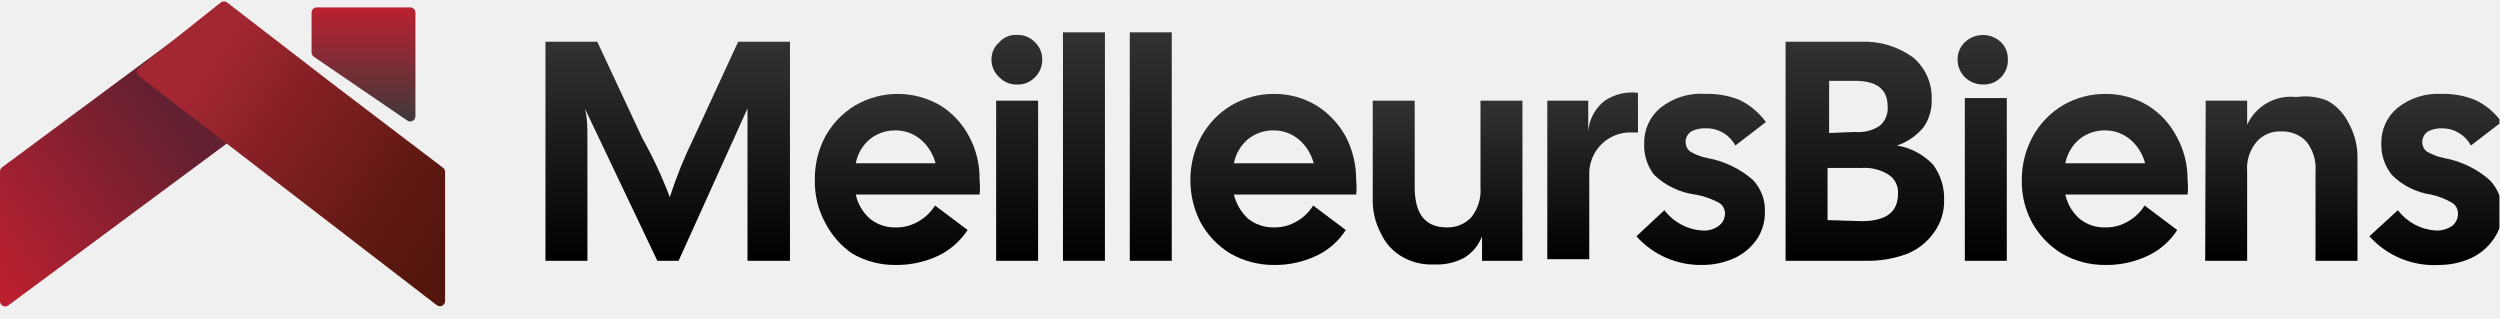
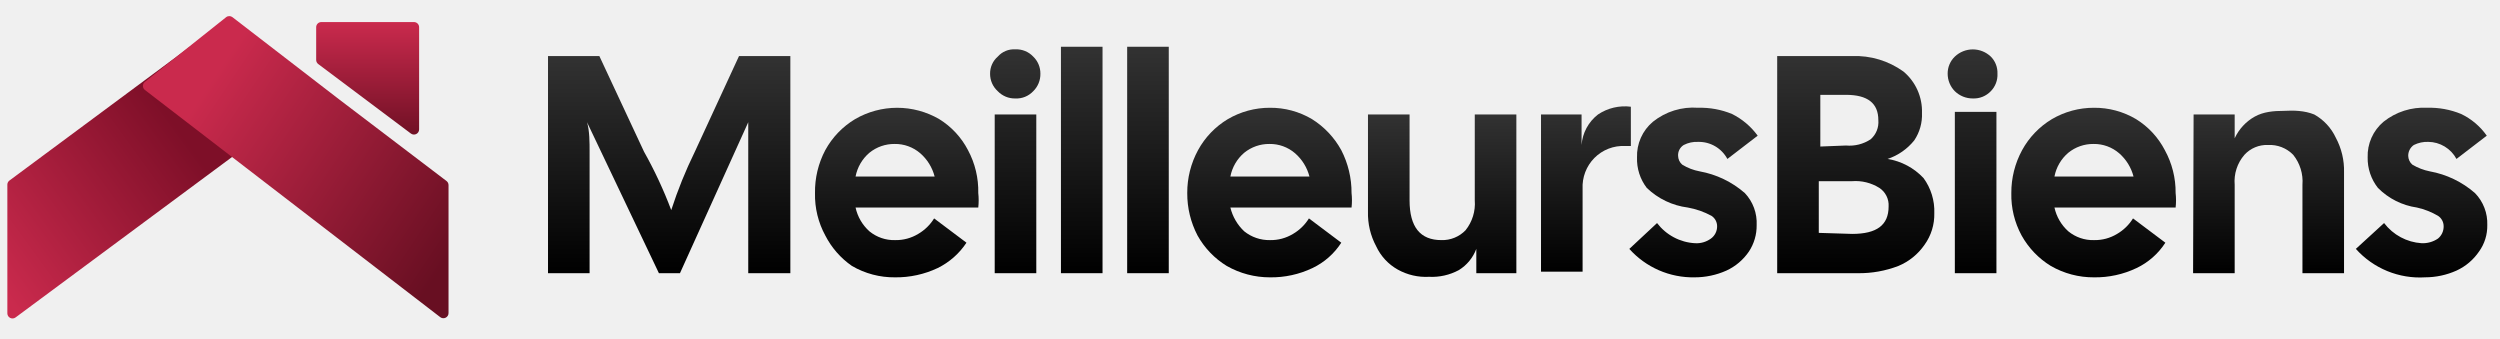
- <svg xmlns="http://www.w3.org/2000/svg" width="337" height="43" viewBox="0 0 337 43" fill="none">
-   <g clip-path="url(#clip0_48_53)">
-     <path d="M73.529 5.624H80.512L86.587 18.631C88.02 21.18 89.257 23.836 90.288 26.576C91.169 23.854 92.242 21.198 93.5 18.631L99.505 5.624H106.488V35.153H100.762V23.201C100.762 21.302 100.762 19.685 100.762 18.49C100.762 17.295 100.762 16.029 100.762 14.623L91.475 35.153H88.612L78.836 14.623C79.185 15.792 79.185 17.381 79.185 18.631C79.185 19.881 79.185 21.302 79.185 23.201V35.153H73.529V5.624Z" fill="url(#paint0_linear_48_53)" />
-     <path d="M114.868 34.171C113.335 33.112 112.088 31.686 111.237 30.023C110.276 28.258 109.795 26.269 109.84 24.257C109.808 22.224 110.289 20.217 111.237 18.422C112.19 16.677 113.588 15.221 115.287 14.203C117.028 13.191 119.002 12.658 121.013 12.658C123.023 12.658 124.998 13.191 126.739 14.203C128.397 15.227 129.748 16.685 130.649 18.422C131.609 20.212 132.09 22.223 132.045 24.257C132.118 24.912 132.118 25.572 132.045 26.226H115.357C115.629 27.478 116.289 28.61 117.242 29.46C118.226 30.266 119.465 30.69 120.733 30.655C121.839 30.678 122.928 30.386 123.876 29.812C124.758 29.298 125.501 28.574 126.04 27.702L130.439 31.007C129.463 32.485 128.113 33.674 126.529 34.452C124.717 35.309 122.735 35.742 120.733 35.718C118.676 35.742 116.649 35.208 114.868 34.171ZM126.11 22.007C125.793 20.777 125.111 19.674 124.155 18.843C123.184 18.007 121.942 17.556 120.663 17.578C119.42 17.566 118.211 17.988 117.242 18.773C116.264 19.602 115.599 20.744 115.357 22.007H126.11Z" fill="url(#paint1_linear_48_53)" />
-     <path d="M134.699 5.696C134.994 5.361 135.362 5.099 135.773 4.928C136.184 4.758 136.629 4.684 137.073 4.712C137.527 4.688 137.98 4.764 138.402 4.934C138.824 5.104 139.204 5.364 139.517 5.696C139.829 5.995 140.077 6.355 140.245 6.754C140.413 7.153 140.498 7.583 140.494 8.016C140.504 8.461 140.421 8.903 140.253 9.314C140.085 9.725 139.834 10.098 139.517 10.407C139.204 10.739 138.824 10.999 138.402 11.169C137.98 11.339 137.527 11.415 137.073 11.391C136.631 11.4 136.192 11.318 135.784 11.148C135.375 10.979 135.006 10.726 134.699 10.407C134.365 10.106 134.099 9.738 133.918 9.325C133.738 8.913 133.647 8.467 133.651 8.016C133.648 7.576 133.739 7.14 133.92 6.74C134.101 6.339 134.367 5.983 134.699 5.696ZM134.28 13.571H139.936V35.156H134.28V13.571Z" fill="url(#paint2_linear_48_53)" />
-     <path d="M143.288 4.358H148.944V35.154H143.288V4.358Z" fill="url(#paint3_linear_48_53)" />
-     <path d="M152.295 4.358H157.952V35.154H152.295V4.358Z" fill="url(#paint4_linear_48_53)" />
-     <path d="M165.842 34.171C164.182 33.157 162.811 31.728 161.862 30.023C160.934 28.245 160.454 26.265 160.466 24.257C160.455 22.218 160.96 20.21 161.932 18.422C162.885 16.677 164.283 15.221 165.982 14.203C167.72 13.184 169.697 12.65 171.708 12.656C173.721 12.64 175.7 13.174 177.434 14.203C179.097 15.243 180.467 16.696 181.414 18.422C182.343 20.224 182.822 22.227 182.811 24.257C182.883 24.912 182.883 25.572 182.811 26.226H166.331C166.632 27.466 167.288 28.591 168.216 29.46C169.207 30.255 170.441 30.678 171.708 30.655C172.813 30.678 173.903 30.386 174.85 29.812C175.733 29.298 176.476 28.574 177.015 27.702L181.414 31.007C180.454 32.499 179.1 33.692 177.504 34.452C175.694 35.316 173.711 35.749 171.708 35.718C169.653 35.722 167.632 35.189 165.842 34.171ZM177.085 22.007C176.767 20.777 176.085 19.674 175.129 18.843C174.158 18.007 172.916 17.557 171.638 17.578C170.395 17.566 169.185 17.988 168.216 18.773C167.239 19.602 166.574 20.744 166.331 22.007H177.085Z" fill="url(#paint5_linear_48_53)" />
-     <path d="M189.095 34.662C187.811 33.944 186.785 32.837 186.162 31.498C185.385 30.053 185 28.429 185.045 26.787V13.569H190.701V25.24C190.701 28.896 192.168 30.654 195.03 30.654C195.64 30.672 196.246 30.563 196.811 30.333C197.376 30.103 197.887 29.757 198.312 29.318C199.234 28.171 199.684 26.711 199.569 25.24V13.569H205.225V35.154H199.779V31.849C199.328 33.049 198.493 34.064 197.405 34.732C196.162 35.402 194.762 35.718 193.355 35.646C191.871 35.728 190.395 35.387 189.095 34.662Z" fill="url(#paint6_linear_48_53)" />
-     <path d="M208.577 13.569H214.094V17.717C214.155 16.906 214.385 16.117 214.77 15.402C215.155 14.688 215.686 14.063 216.328 13.569C217.643 12.688 219.23 12.313 220.797 12.514V17.858H220.029C219.258 17.817 218.486 17.941 217.765 18.22C217.043 18.499 216.388 18.927 215.842 19.477C215.295 20.027 214.87 20.687 214.593 21.413C214.316 22.14 214.193 22.917 214.233 23.694V34.943H208.577V13.569Z" fill="url(#paint7_linear_48_53)" />
-     <path d="M220.588 31.851L224.358 28.335C224.972 29.141 225.752 29.803 226.644 30.276C227.536 30.75 228.519 31.023 229.526 31.077C230.298 31.124 231.063 30.901 231.69 30.444C231.955 30.252 232.169 29.998 232.315 29.704C232.461 29.41 232.534 29.085 232.528 28.757C232.526 28.477 232.455 28.201 232.321 27.956C232.187 27.71 231.994 27.503 231.76 27.351C230.756 26.807 229.671 26.427 228.548 26.226C226.449 25.962 224.491 25.026 222.962 23.554C222.051 22.37 221.582 20.902 221.635 19.406C221.605 18.485 221.784 17.568 222.159 16.728C222.534 15.887 223.096 15.143 223.8 14.555C225.537 13.164 227.732 12.486 229.945 12.656C231.523 12.611 233.092 12.898 234.553 13.5C235.936 14.186 237.134 15.2 238.045 16.453L233.925 19.617C233.539 18.898 232.962 18.301 232.26 17.891C231.557 17.482 230.756 17.276 229.945 17.297C229.267 17.261 228.593 17.406 227.989 17.718C227.74 17.871 227.537 18.089 227.402 18.349C227.267 18.609 227.204 18.902 227.221 19.195C227.226 19.422 227.278 19.647 227.374 19.853C227.47 20.058 227.609 20.242 227.78 20.39C228.509 20.838 229.314 21.148 230.154 21.304C232.429 21.714 234.552 22.734 236.299 24.257C236.846 24.837 237.27 25.522 237.546 26.271C237.822 27.02 237.944 27.818 237.905 28.616C237.922 29.89 237.557 31.14 236.858 32.202C236.088 33.335 235.026 34.235 233.785 34.803C232.422 35.411 230.947 35.722 229.456 35.718C227.789 35.749 226.135 35.42 224.605 34.753C223.075 34.086 221.705 33.096 220.588 31.851Z" fill="url(#paint8_linear_48_53)" />
-     <path d="M240.698 5.625H250.893C253.389 5.528 255.846 6.27 257.876 7.734C258.692 8.418 259.343 9.28 259.778 10.254C260.214 11.229 260.423 12.291 260.39 13.359C260.446 14.682 260.079 15.988 259.343 17.085C258.399 18.263 257.138 19.142 255.712 19.617C257.581 19.918 259.3 20.832 260.6 22.218C261.611 23.599 262.128 25.284 262.066 26.999C262.101 28.536 261.635 30.043 260.739 31.288C259.851 32.573 258.615 33.574 257.178 34.171C255.417 34.846 253.546 35.18 251.662 35.155H240.698V5.625ZM250.055 17.789C251.235 17.897 252.417 17.6 253.407 16.945C253.773 16.625 254.059 16.223 254.241 15.771C254.423 15.319 254.496 14.829 254.455 14.343C254.455 12.023 252.988 10.898 250.055 10.898H246.564V17.929L250.055 17.789ZM250.893 29.811C254.245 29.811 255.851 28.616 255.851 26.085C255.883 25.589 255.783 25.093 255.562 24.649C255.341 24.204 255.007 23.826 254.594 23.554C253.488 22.862 252.192 22.542 250.893 22.64H246.355V29.671L250.893 29.811Z" fill="url(#paint9_linear_48_53)" />
-     <path d="M264.859 5.695C265.52 5.067 266.394 4.718 267.303 4.718C268.212 4.718 269.086 5.067 269.747 5.695C270.05 5.997 270.287 6.36 270.443 6.759C270.599 7.159 270.671 7.586 270.655 8.015C270.677 8.456 270.608 8.896 270.451 9.307C270.295 9.719 270.055 10.093 269.747 10.406C269.432 10.735 269.051 10.992 268.63 11.162C268.208 11.332 267.756 11.409 267.303 11.39C266.392 11.396 265.515 11.043 264.859 10.406C264.548 10.092 264.301 9.719 264.134 9.309C263.966 8.899 263.88 8.459 263.881 8.015C263.878 7.582 263.962 7.152 264.131 6.753C264.299 6.354 264.547 5.994 264.859 5.695ZM264.859 13.218H270.515V35.155H264.859V13.218Z" fill="url(#paint10_linear_48_53)" />
-     <path d="M277.917 34.171C276.257 33.157 274.885 31.728 273.937 30.023C272.976 28.258 272.495 26.269 272.54 24.257C272.529 22.218 273.034 20.21 274.006 18.422C274.959 16.677 276.358 15.221 278.056 14.203C279.795 13.184 281.771 12.65 283.782 12.656C285.795 12.64 287.774 13.174 289.508 14.203C291.167 15.227 292.518 16.685 293.419 18.422C294.4 20.207 294.905 22.217 294.885 24.257C294.957 24.912 294.957 25.572 294.885 26.226H278.406C278.678 27.478 279.338 28.61 280.291 29.46C281.275 30.266 282.514 30.69 283.782 30.655C284.888 30.678 285.977 30.386 286.925 29.812C287.807 29.298 288.551 28.574 289.089 27.702L293.489 31.007C292.529 32.499 291.174 33.692 289.578 34.452C287.768 35.316 285.785 35.749 283.782 35.718C281.726 35.732 279.702 35.198 277.917 34.171ZM289.159 22.007C288.842 20.777 288.16 19.674 287.204 18.843C286.233 18.007 284.991 17.557 283.713 17.578C282.469 17.566 281.26 17.988 280.291 18.773C279.314 19.602 278.648 20.744 278.406 22.007H289.159Z" fill="url(#paint11_linear_48_53)" />
-     <path d="M297.329 13.57H302.916V16.804C303.493 15.561 304.444 14.531 305.635 13.863C306.826 13.194 308.195 12.919 309.549 13.078C310.965 12.867 312.41 13.036 313.739 13.57C315.023 14.288 316.049 15.395 316.672 16.734C317.449 18.178 317.834 19.803 317.789 21.445V35.155H312.133V23.132C312.248 21.661 311.798 20.201 310.876 19.054C310.432 18.6 309.898 18.247 309.308 18.016C308.718 17.786 308.086 17.684 307.454 17.718C306.855 17.692 306.257 17.798 305.702 18.029C305.147 18.259 304.649 18.609 304.242 19.054C303.76 19.609 303.394 20.256 303.166 20.957C302.938 21.658 302.853 22.397 302.916 23.132V35.155H297.26L297.329 13.57Z" fill="url(#paint12_linear_48_53)" />
-     <path d="M319.395 31.849L323.235 28.334C323.841 29.131 324.61 29.788 325.489 30.261C326.368 30.734 327.338 31.012 328.333 31.076C329.126 31.112 329.909 30.89 330.567 30.443C330.815 30.24 331.012 29.982 331.146 29.689C331.279 29.397 331.344 29.077 331.335 28.756C331.333 28.476 331.262 28.2 331.128 27.955C330.994 27.709 330.801 27.501 330.567 27.35C329.676 26.828 328.711 26.449 327.704 26.225C325.694 25.937 323.832 25 322.397 23.553C321.467 22.376 320.973 20.909 321.001 19.405C320.971 18.483 321.15 17.567 321.525 16.727C321.9 15.886 322.461 15.142 323.165 14.553C324.848 13.213 326.959 12.538 329.101 12.655C330.679 12.609 332.249 12.897 333.71 13.499C335.106 14.165 336.308 15.182 337.201 16.452L333.081 19.616C332.706 18.918 332.152 18.335 331.476 17.927C330.8 17.518 330.028 17.3 329.241 17.295C328.564 17.269 327.892 17.414 327.285 17.717C327.046 17.88 326.85 18.1 326.716 18.358C326.582 18.616 326.514 18.903 326.517 19.194C326.522 19.421 326.574 19.645 326.67 19.851C326.766 20.057 326.904 20.241 327.076 20.389C327.81 20.827 328.613 21.136 329.45 21.303C331.725 21.713 333.848 22.733 335.595 24.256C336.154 24.829 336.591 25.512 336.879 26.262C337.168 27.011 337.301 27.812 337.271 28.615C337.296 29.901 336.904 31.16 336.154 32.201C335.384 33.334 334.322 34.234 333.081 34.802C331.74 35.402 330.289 35.714 328.822 35.716C327.063 35.826 325.302 35.535 323.67 34.866C322.038 34.197 320.577 33.166 319.395 31.849Z" fill="url(#paint13_linear_48_53)" />
-     <path d="M0 40.61C0 41.185 0.655 41.515 1.117 41.172L30.711 19.241C30.893 19.107 30.998 18.893 30.995 18.668L30.733 1.364C30.724 0.794 30.074 0.473 29.616 0.812L0.283 22.552C0.105 22.684 0 22.892 0 23.114V40.61Z" fill="url(#paint14_linear_48_53)" />
-     <path d="M56 1.7C56 1.313 55.687 1 55.3 1H42.7C42.313 1 42 1.313 42 1.7V7.072C42 7.303 42.114 7.52 42.305 7.65L54.905 16.253C55.37 16.57 56 16.237 56 15.675V1.7Z" fill="url(#paint15_linear_48_53)" />
-     <path d="M45.124 11.518L30.612 0.335C30.357 0.138 30.001 0.141 29.749 0.341L18.7 9.135C18.344 9.418 18.349 9.96 18.709 10.238L58.873 41.133C59.334 41.487 60 41.159 60 40.578V26.549V23.173C60 22.954 59.898 22.748 59.724 22.616L45.124 11.518Z" fill="url(#paint16_linear_48_53)" />
-   </g>
+ <svg xmlns="http://www.w3.org/2000/svg" width="340" height="46" viewBox="0 0 340 46" fill="none">
+   <path d="M74.529 7.624H81.512L87.587 20.631C89.02 23.18 90.257 25.836 91.288 28.576C92.169 25.854 93.242 23.198 94.5 20.631L100.505 7.624H107.488V37.153H101.762V25.201C101.762 23.302 101.762 21.685 101.762 20.49C101.762 19.295 101.762 18.029 101.762 16.623L92.475 37.153H89.612L79.836 16.623C80.185 17.792 80.185 19.381 80.185 20.631C80.185 21.881 80.185 23.302 80.185 25.201V37.153H74.529V7.624Z" fill="url(#paint0_linear_60_2)" />
+   <path d="M115.868 36.171C114.335 35.112 113.088 33.686 112.237 32.023C111.276 30.258 110.795 28.269 110.84 26.257C110.808 24.224 111.289 22.217 112.237 20.422C113.19 18.677 114.588 17.221 116.287 16.203C118.028 15.191 120.002 14.658 122.013 14.658C124.023 14.658 125.998 15.191 127.739 16.203C129.397 17.227 130.748 18.685 131.649 20.422C132.609 22.212 133.09 24.223 133.045 26.257C133.118 26.912 133.118 27.572 133.045 28.226H116.357C116.629 29.478 117.289 30.61 118.242 31.46C119.226 32.266 120.465 32.69 121.733 32.655C122.839 32.678 123.928 32.386 124.876 31.812C125.758 31.298 126.501 30.574 127.04 29.702L131.439 33.007C130.463 34.485 129.113 35.674 127.529 36.452C125.717 37.309 123.735 37.742 121.733 37.718C119.676 37.742 117.649 37.208 115.868 36.171ZM127.11 24.007C126.793 22.777 126.111 21.674 125.155 20.843C124.184 20.007 122.942 19.556 121.663 19.578C120.42 19.566 119.211 19.988 118.242 20.773C117.264 21.602 116.599 22.744 116.357 24.007H127.11Z" fill="url(#paint1_linear_60_2)" />
+   <path d="M135.699 7.696C135.994 7.361 136.362 7.099 136.773 6.928C137.184 6.758 137.629 6.684 138.073 6.712C138.527 6.688 138.98 6.764 139.402 6.934C139.824 7.104 140.204 7.364 140.517 7.696C140.829 7.995 141.077 8.355 141.245 8.754C141.413 9.153 141.498 9.583 141.494 10.016C141.504 10.461 141.421 10.903 141.253 11.314C141.085 11.726 140.834 12.098 140.517 12.407C140.204 12.739 139.824 12.999 139.402 13.169C138.98 13.339 138.527 13.415 138.073 13.391C137.631 13.4 137.192 13.318 136.784 13.148C136.375 12.979 136.006 12.726 135.699 12.407C135.365 12.106 135.099 11.738 134.918 11.325C134.738 10.913 134.647 10.467 134.651 10.016C134.648 9.576 134.739 9.14 134.92 8.74C135.101 8.339 135.367 7.983 135.699 7.696ZM135.28 15.571H140.936V37.156H135.28V15.571Z" fill="url(#paint2_linear_60_2)" />
+   <path d="M144.288 6.358H149.944V37.154H144.288V6.358Z" fill="url(#paint3_linear_60_2)" />
+   <path d="M153.295 6.358H158.952V37.154H153.295V6.358Z" fill="url(#paint4_linear_60_2)" />
+   <path d="M166.842 36.171C165.182 35.157 163.811 33.728 162.862 32.023C161.934 30.245 161.454 28.265 161.466 26.257C161.455 24.218 161.96 22.21 162.932 20.422C163.885 18.677 165.283 17.221 166.982 16.203C168.72 15.184 170.697 14.65 172.708 14.656C174.721 14.64 176.7 15.174 178.434 16.203C180.097 17.244 181.467 18.696 182.414 20.422C183.343 22.224 183.822 24.227 183.811 26.257C183.883 26.912 183.883 27.572 183.811 28.226H167.331C167.632 29.466 168.288 30.591 169.216 31.46C170.207 32.255 171.441 32.678 172.708 32.655C173.813 32.678 174.903 32.386 175.85 31.812C176.733 31.298 177.476 30.574 178.015 29.702L182.414 33.007C181.454 34.499 180.1 35.692 178.504 36.452C176.694 37.316 174.711 37.749 172.708 37.718C170.653 37.722 168.632 37.189 166.842 36.171ZM178.085 24.007C177.767 22.777 177.085 21.674 176.129 20.843C175.158 20.007 173.916 19.557 172.638 19.578C171.395 19.566 170.185 19.988 169.216 20.773C168.239 21.602 167.574 22.744 167.331 24.007H178.085Z" fill="url(#paint5_linear_60_2)" />
+   <path d="M190.095 36.662C188.811 35.944 187.785 34.837 187.162 33.498C186.385 32.053 186 30.429 186.045 28.787V15.569H191.701V27.24C191.701 30.896 193.168 32.654 196.03 32.654C196.64 32.672 197.246 32.563 197.811 32.333C198.376 32.103 198.887 31.757 199.312 31.318C200.234 30.171 200.684 28.711 200.569 27.24V15.569H206.225V37.154H200.779V33.849C200.328 35.049 199.493 36.064 198.405 36.732C197.162 37.402 195.762 37.718 194.355 37.646C192.871 37.728 191.395 37.387 190.095 36.662Z" fill="url(#paint6_linear_60_2)" />
+   <path d="M209.577 15.569H215.094V19.717C215.155 18.906 215.385 18.117 215.77 17.402C216.155 16.688 216.686 16.063 217.328 15.569C218.643 14.688 220.23 14.313 221.797 14.514V19.858H221.029C220.258 19.817 219.486 19.941 218.765 20.22C218.043 20.499 217.388 20.927 216.842 21.477C216.295 22.027 215.87 22.687 215.593 23.413C215.316 24.14 215.193 24.917 215.233 25.694V36.943H209.577V15.569Z" fill="url(#paint7_linear_60_2)" />
+   <path d="M221.588 33.85L225.358 30.335C225.972 31.141 226.752 31.803 227.644 32.276C228.536 32.75 229.519 33.023 230.526 33.077C231.298 33.124 232.063 32.901 232.69 32.444C232.955 32.252 233.169 31.998 233.315 31.704C233.461 31.41 233.534 31.085 233.528 30.757C233.526 30.477 233.455 30.201 233.321 29.956C233.187 29.71 232.994 29.503 232.76 29.351C231.756 28.807 230.671 28.427 229.548 28.226C227.449 27.962 225.491 27.026 223.962 25.554C223.051 24.37 222.582 22.902 222.635 21.406C222.605 20.485 222.784 19.568 223.159 18.728C223.534 17.887 224.096 17.143 224.8 16.555C226.537 15.164 228.732 14.486 230.945 14.656C232.523 14.611 234.092 14.898 235.553 15.5C236.936 16.186 238.134 17.2 239.045 18.453L234.925 21.617C234.539 20.898 233.962 20.301 233.26 19.891C232.557 19.482 231.756 19.276 230.945 19.297C230.267 19.261 229.593 19.406 228.989 19.718C228.74 19.871 228.537 20.089 228.402 20.349C228.267 20.609 228.204 20.902 228.221 21.195C228.226 21.422 228.278 21.647 228.374 21.853C228.47 22.058 228.609 22.242 228.78 22.39C229.509 22.838 230.314 23.148 231.154 23.304C233.429 23.714 235.552 24.734 237.299 26.257C237.846 26.837 238.27 27.522 238.546 28.271C238.822 29.02 238.944 29.818 238.905 30.616C238.922 31.89 238.557 33.14 237.858 34.202C237.088 35.335 236.026 36.235 234.785 36.803C233.422 37.411 231.947 37.722 230.456 37.718C228.789 37.749 227.135 37.42 225.605 36.753C224.075 36.086 222.705 35.096 221.588 33.85Z" fill="url(#paint8_linear_60_2)" />
+   <path d="M241.698 7.625H251.893C254.389 7.528 256.846 8.27 258.876 9.734C259.692 10.418 260.343 11.28 260.778 12.254C261.214 13.229 261.423 14.291 261.39 15.359C261.446 16.682 261.079 17.988 260.343 19.085C259.399 20.263 258.138 21.142 256.712 21.617C258.581 21.918 260.3 22.832 261.6 24.218C262.611 25.599 263.128 27.284 263.066 28.999C263.101 30.536 262.635 32.043 261.739 33.288C260.851 34.573 259.615 35.574 258.178 36.171C256.417 36.846 254.546 37.18 252.662 37.155H241.698V7.625ZM251.055 19.789C252.235 19.897 253.417 19.6 254.407 18.945C254.773 18.625 255.059 18.223 255.241 17.771C255.423 17.319 255.496 16.829 255.455 16.343C255.455 14.023 253.988 12.898 251.055 12.898H247.564V19.929L251.055 19.789ZM251.893 31.811C255.245 31.811 256.851 30.616 256.851 28.085C256.883 27.589 256.783 27.093 256.562 26.649C256.341 26.204 256.007 25.826 255.594 25.554C254.488 24.862 253.192 24.542 251.893 24.64H247.355V31.671L251.893 31.811Z" fill="url(#paint9_linear_60_2)" />
+   <path d="M265.859 7.695C266.52 7.067 267.394 6.718 268.303 6.718C269.212 6.718 270.086 7.067 270.747 7.695C271.05 7.997 271.287 8.36 271.443 8.759C271.599 9.159 271.671 9.586 271.655 10.015C271.677 10.456 271.608 10.896 271.451 11.307C271.295 11.719 271.055 12.093 270.747 12.406C270.432 12.735 270.051 12.992 269.63 13.162C269.208 13.332 268.756 13.409 268.303 13.39C267.392 13.396 266.515 13.043 265.859 12.406C265.548 12.092 265.301 11.719 265.134 11.309C264.966 10.899 264.88 10.459 264.881 10.015C264.878 9.582 264.962 9.152 265.131 8.753C265.299 8.354 265.547 7.994 265.859 7.695ZM265.859 15.218H271.515V37.155H265.859V15.218Z" fill="url(#paint10_linear_60_2)" />
+   <path d="M278.917 36.171C277.257 35.157 275.885 33.728 274.937 32.023C273.976 30.258 273.495 28.269 273.54 26.257C273.529 24.218 274.034 22.21 275.006 20.422C275.959 18.677 277.358 17.221 279.056 16.203C280.795 15.184 282.771 14.65 284.782 14.656C286.795 14.64 288.774 15.174 290.508 16.203C292.167 17.227 293.518 18.685 294.419 20.422C295.4 22.207 295.905 24.217 295.885 26.257C295.957 26.912 295.957 27.572 295.885 28.226H279.406C279.678 29.478 280.338 30.61 281.291 31.46C282.275 32.266 283.514 32.69 284.782 32.655C285.888 32.678 286.977 32.386 287.925 31.812C288.807 31.298 289.551 30.574 290.089 29.702L294.489 33.007C293.529 34.499 292.174 35.692 290.578 36.452C288.768 37.316 286.785 37.749 284.782 37.718C282.726 37.732 280.702 37.198 278.917 36.171ZM290.159 24.007C289.842 22.777 289.16 21.674 288.204 20.843C287.233 20.007 285.991 19.557 284.713 19.578C283.469 19.566 282.26 19.988 281.291 20.773C280.314 21.602 279.648 22.744 279.406 24.007H290.159Z" fill="url(#paint11_linear_60_2)" />
+   <path d="M298.329 15.57H303.916V18.804C304.493 17.561 305.444 16.531 306.635 15.863C307.826 15.194 309.241 15.078 310.549 15.078C312 15 313.41 15.036 314.739 15.57C316.023 16.288 317.049 17.395 317.672 18.734C318.449 20.178 318.834 21.803 318.789 23.445V37.155H313.133V25.132C313.248 23.661 312.798 22.201 311.876 21.054C311.432 20.6 310.898 20.247 310.308 20.016C309.718 19.786 309.086 19.684 308.454 19.718C307.855 19.692 307.257 19.798 306.702 20.029C306.147 20.259 305.649 20.609 305.242 21.054C304.76 21.609 304.394 22.256 304.166 22.957C303.938 23.658 303.853 24.397 303.916 25.132V37.155H298.26L298.329 15.57Z" fill="url(#paint12_linear_60_2)" />
+   <path d="M320.395 33.849L324.235 30.334C324.841 31.131 325.61 31.788 326.489 32.261C327.368 32.734 328.338 33.012 329.333 33.076C330.126 33.112 330.909 32.89 331.567 32.443C331.815 32.24 332.012 31.982 332.146 31.689C332.279 31.397 332.344 31.077 332.335 30.756C332.333 30.476 332.262 30.2 332.128 29.955C331.994 29.709 331.801 29.501 331.567 29.35C330.676 28.828 329.711 28.449 328.704 28.225C326.694 27.937 324.832 27 323.397 25.553C322.467 24.376 321.973 22.909 322.001 21.405C321.971 20.483 322.15 19.567 322.525 18.727C322.9 17.886 323.461 17.142 324.165 16.553C325.848 15.213 327.959 14.538 330.101 14.655C331.679 14.609 333.249 14.897 334.71 15.499C336.106 16.165 337.308 17.182 338.201 18.452L334.081 21.616C333.706 20.918 333.152 20.335 332.476 19.927C331.8 19.518 331.028 19.3 330.241 19.295C329.564 19.269 328.892 19.414 328.285 19.717C328.046 19.88 327.85 20.1 327.716 20.358C327.582 20.616 327.514 20.903 327.517 21.194C327.522 21.421 327.574 21.645 327.67 21.851C327.766 22.057 327.904 22.241 328.076 22.389C328.81 22.827 329.613 23.136 330.45 23.303C332.725 23.713 334.848 24.733 336.595 26.256C337.154 26.829 337.591 27.512 337.879 28.262C338.168 29.011 338.301 29.812 338.271 30.615C338.296 31.901 337.904 33.16 337.154 34.201C336.384 35.334 335.322 36.234 334.081 36.802C332.74 37.402 331.289 37.714 329.822 37.716C328.063 37.826 326.302 37.535 324.67 36.866C323.038 36.197 321.577 35.166 320.395 33.849Z" fill="url(#paint13_linear_60_2)" />
+   <path d="M1 42.61C1 43.185 1.655 43.515 2.117 43.172L31.711 21.241C31.893 21.106 31.998 20.893 31.995 20.668L31.733 3.364C31.724 2.794 31.074 2.473 30.616 2.812L1.283 24.552C1.105 24.684 1 24.892 1 25.114V42.61Z" fill="url(#paint14_linear_60_2)" />
+   <path d="M57 3.7C57 3.313 56.687 3 56.3 3H43.7C43.313 3 43 3.313 43 3.7V8.15C43 8.37 43.104 8.578 43.28 8.71L55.88 18.16C56.342 18.506 57 18.177 57 17.6V3.7Z" fill="url(#paint15_linear_60_2)" />
+   <path d="M46.124 13.518L31.612 2.335C31.357 2.138 31.001 2.141 30.749 2.341L19.7 11.135C19.344 11.418 19.349 11.96 19.709 12.238L59.873 43.133C60.334 43.487 61 43.159 61 42.578V28.549V25.173C61 24.954 60.898 24.748 60.724 24.616L46.124 13.518Z" fill="url(#paint16_linear_60_2)" />
  <defs>
-     <linearGradient id="paint0_linear_48_53" x1="90.009" y1="5.624" x2="90.009" y2="35.153" gradientUnits="userSpaceOnUse">
+     <linearGradient id="paint0_linear_60_2" x1="91.009" y1="7.624" x2="91.009" y2="37.153" gradientUnits="userSpaceOnUse">
      <stop stop-color="#323232" />
      <stop offset="1" />
    </linearGradient>
-     <linearGradient id="paint1_linear_48_53" x1="120.968" y1="12.658" x2="120.968" y2="35.719" gradientUnits="userSpaceOnUse">
+     <linearGradient id="paint1_linear_60_2" x1="121.968" y1="14.658" x2="121.968" y2="37.719" gradientUnits="userSpaceOnUse">
      <stop stop-color="#323232" />
      <stop offset="1" />
    </linearGradient>
-     <linearGradient id="paint2_linear_48_53" x1="137.073" y1="4.706" x2="137.073" y2="35.156" gradientUnits="userSpaceOnUse">
+     <linearGradient id="paint2_linear_60_2" x1="138.073" y1="6.706" x2="138.073" y2="37.156" gradientUnits="userSpaceOnUse">
      <stop stop-color="#323232" />
      <stop offset="1" />
    </linearGradient>
-     <linearGradient id="paint3_linear_48_53" x1="146.116" y1="4.358" x2="146.116" y2="35.154" gradientUnits="userSpaceOnUse">
+     <linearGradient id="paint3_linear_60_2" x1="147.116" y1="6.358" x2="147.116" y2="37.154" gradientUnits="userSpaceOnUse">
      <stop stop-color="#323232" />
      <stop offset="1" />
    </linearGradient>
-     <linearGradient id="paint4_linear_48_53" x1="155.123" y1="4.358" x2="155.123" y2="35.154" gradientUnits="userSpaceOnUse">
+     <linearGradient id="paint4_linear_60_2" x1="156.123" y1="6.358" x2="156.123" y2="37.154" gradientUnits="userSpaceOnUse">
      <stop stop-color="#323232" />
      <stop offset="1" />
    </linearGradient>
-     <linearGradient id="paint5_linear_48_53" x1="171.665" y1="12.656" x2="171.665" y2="35.719" gradientUnits="userSpaceOnUse">
+     <linearGradient id="paint5_linear_60_2" x1="172.665" y1="14.656" x2="172.665" y2="37.719" gradientUnits="userSpaceOnUse">
      <stop stop-color="#323232" />
      <stop offset="1" />
    </linearGradient>
-     <linearGradient id="paint6_linear_48_53" x1="195.133" y1="13.569" x2="195.133" y2="35.658" gradientUnits="userSpaceOnUse">
+     <linearGradient id="paint6_linear_60_2" x1="196.133" y1="15.569" x2="196.133" y2="37.658" gradientUnits="userSpaceOnUse">
      <stop stop-color="#323232" />
      <stop offset="1" />
    </linearGradient>
-     <linearGradient id="paint7_linear_48_53" x1="214.687" y1="12.461" x2="214.687" y2="34.943" gradientUnits="userSpaceOnUse">
+     <linearGradient id="paint7_linear_60_2" x1="215.687" y1="14.461" x2="215.687" y2="36.943" gradientUnits="userSpaceOnUse">
      <stop stop-color="#323232" />
      <stop offset="1" />
    </linearGradient>
-     <linearGradient id="paint8_linear_48_53" x1="229.316" y1="12.63" x2="229.316" y2="35.72" gradientUnits="userSpaceOnUse">
+     <linearGradient id="paint8_linear_60_2" x1="230.316" y1="14.63" x2="230.316" y2="37.72" gradientUnits="userSpaceOnUse">
      <stop stop-color="#323232" />
      <stop offset="1" />
    </linearGradient>
-     <linearGradient id="paint9_linear_48_53" x1="251.385" y1="5.617" x2="251.385" y2="35.156" gradientUnits="userSpaceOnUse">
+     <linearGradient id="paint9_linear_60_2" x1="252.385" y1="7.617" x2="252.385" y2="37.156" gradientUnits="userSpaceOnUse">
      <stop stop-color="#323232" />
      <stop offset="1" />
    </linearGradient>
-     <linearGradient id="paint10_linear_48_53" x1="267.27" y1="4.718" x2="267.27" y2="35.155" gradientUnits="userSpaceOnUse">
+     <linearGradient id="paint10_linear_60_2" x1="268.27" y1="6.718" x2="268.27" y2="37.155" gradientUnits="userSpaceOnUse">
      <stop stop-color="#323232" />
      <stop offset="1" />
    </linearGradient>
-     <linearGradient id="paint11_linear_48_53" x1="283.738" y1="12.656" x2="283.738" y2="35.719" gradientUnits="userSpaceOnUse">
+     <linearGradient id="paint11_linear_60_2" x1="284.738" y1="14.656" x2="284.738" y2="37.719" gradientUnits="userSpaceOnUse">
      <stop stop-color="#323232" />
      <stop offset="1" />
    </linearGradient>
-     <linearGradient id="paint12_linear_48_53" x1="307.526" y1="12.99" x2="307.526" y2="35.155" gradientUnits="userSpaceOnUse">
+     <linearGradient id="paint12_linear_60_2" x1="308.526" y1="14.99" x2="308.526" y2="37.155" gradientUnits="userSpaceOnUse">
      <stop stop-color="#323232" />
      <stop offset="1" />
    </linearGradient>
-     <linearGradient id="paint13_linear_48_53" x1="328.335" y1="12.642" x2="328.335" y2="35.739" gradientUnits="userSpaceOnUse">
+     <linearGradient id="paint13_linear_60_2" x1="329.335" y1="14.642" x2="329.335" y2="37.739" gradientUnits="userSpaceOnUse">
      <stop stop-color="#323232" />
      <stop offset="1" />
    </linearGradient>
-     <linearGradient id="paint14_linear_48_53" x1="23.232" y1="15.503" x2="-2.942" y2="34.472" gradientUnits="userSpaceOnUse">
-       <stop stop-color="#632030" />
-       <stop offset="1" stop-color="#BB2030" />
+     <linearGradient id="paint14_linear_60_2" x1="24.232" y1="17.503" x2="-1.942" y2="36.472" gradientUnits="userSpaceOnUse">
+       <stop stop-color="#7E0F28" />
+       <stop offset="1" stop-color="#CA2A4D" />
    </linearGradient>
-     <linearGradient id="paint15_linear_48_53" x1="48.963" y1="17.069" x2="48.963" y2="1" gradientUnits="userSpaceOnUse">
-       <stop stop-color="#3A3A3B" />
-       <stop offset="1" stop-color="#BB2030" />
+     <linearGradient id="paint15_linear_60_2" x1="49.963" y1="19.069" x2="49.963" y2="3" gradientUnits="userSpaceOnUse">
+       <stop stop-color="#6C0F23" />
+       <stop offset="1" stop-color="#CA2A4D" />
    </linearGradient>
-     <linearGradient id="paint16_linear_48_53" x1="60.83" y1="31.816" x2="27.309" y2="9.525" gradientUnits="userSpaceOnUse">
-       <stop stop-color="#53160C" />
-       <stop offset="0.24" stop-color="#611913" />
-       <stop offset="0.68" stop-color="#852025" />
-       <stop offset="1" stop-color="#A32633" />
+     <linearGradient id="paint16_linear_60_2" x1="61.83" y1="33.816" x2="28.309" y2="11.525" gradientUnits="userSpaceOnUse">
+       <stop stop-color="#680F22" />
+       <stop offset="1" stop-color="#CA2A4D" />
    </linearGradient>
-     <clipPath id="clip0_48_53">
-       <rect width="336.922" height="42.115" fill="white" />
-     </clipPath>
  </defs>
</svg>
